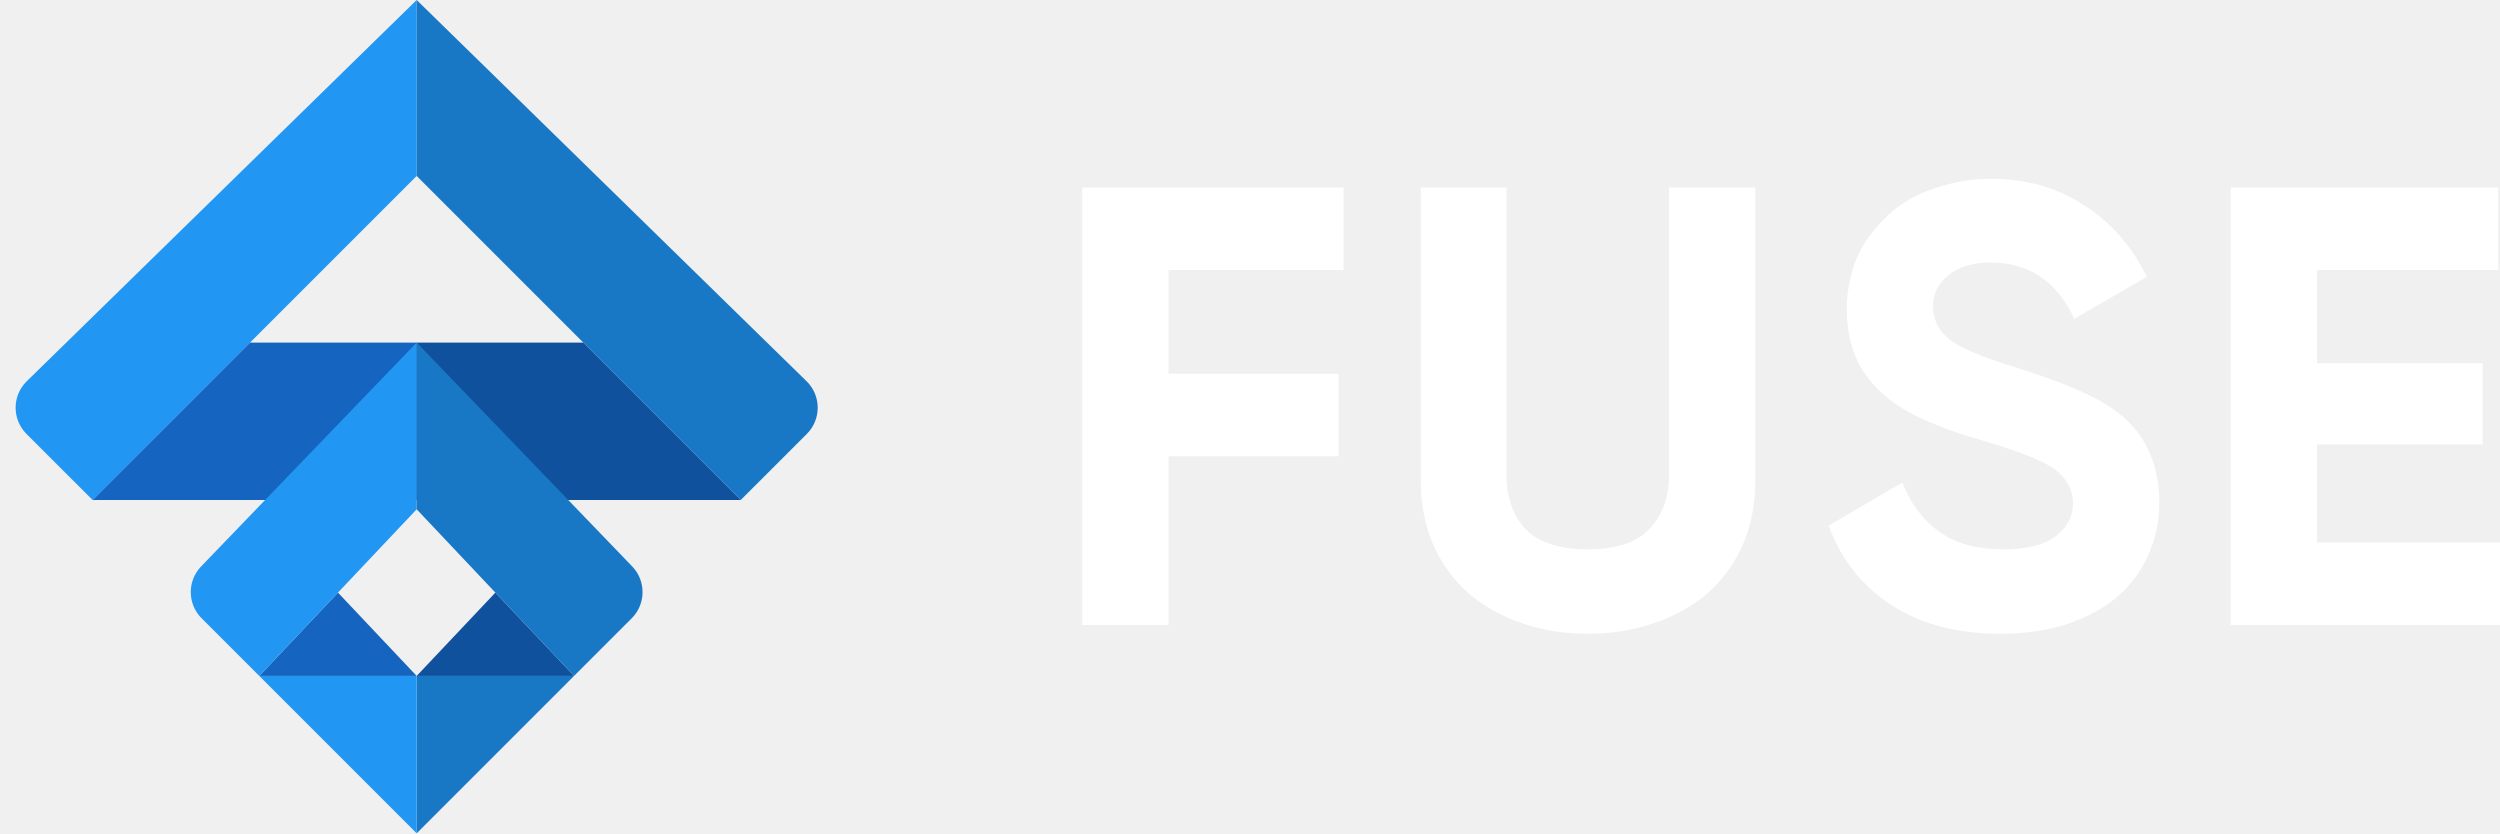
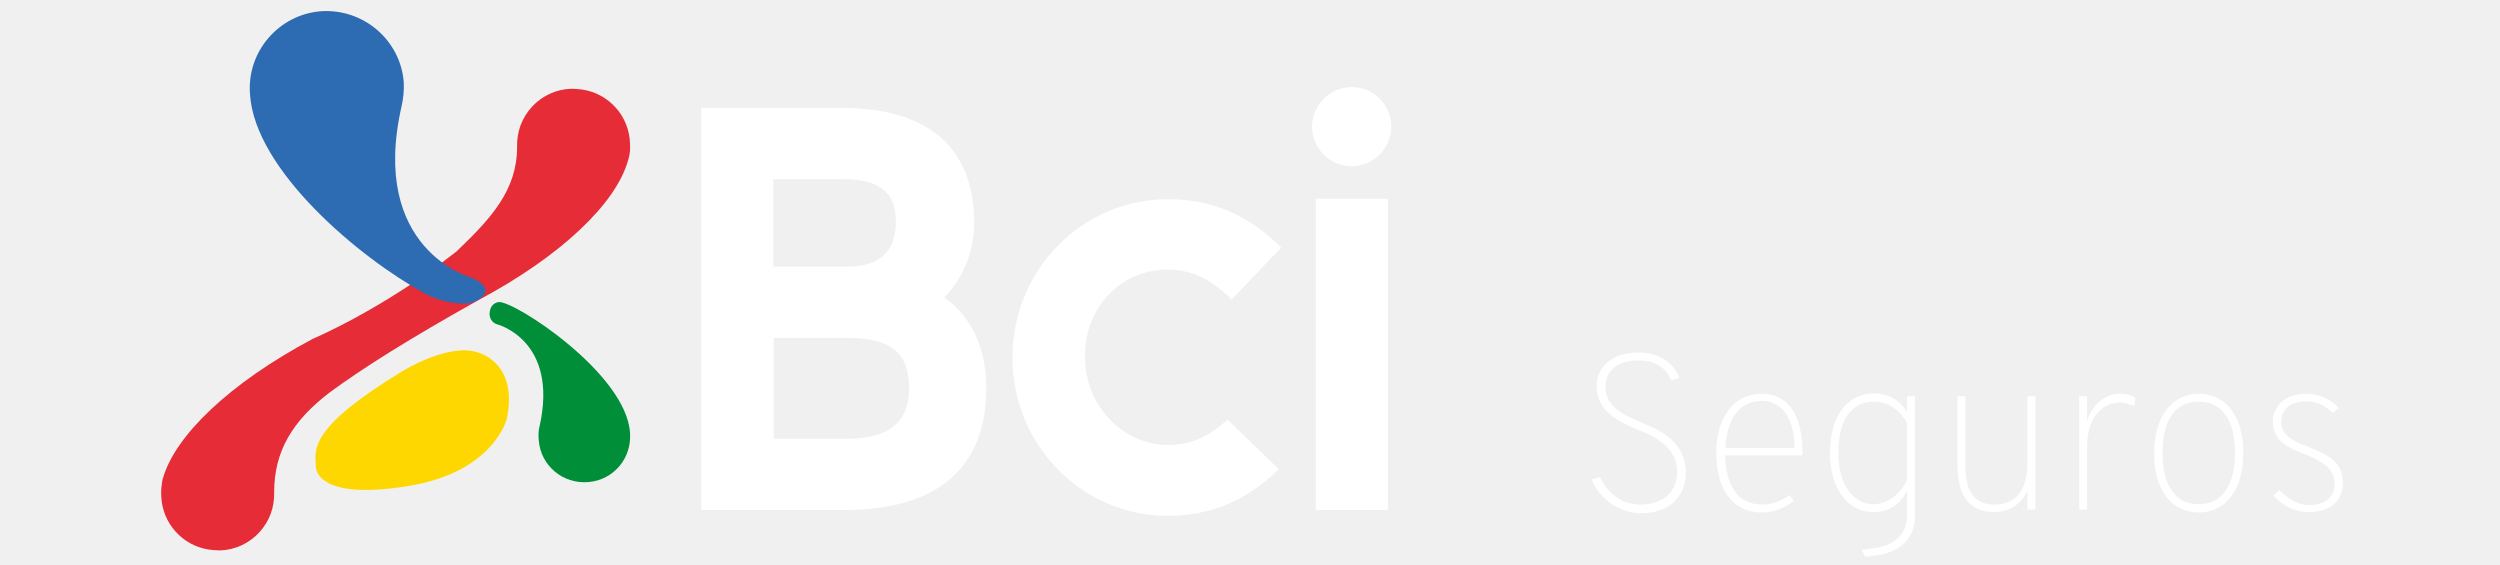
- <svg xmlns="http://www.w3.org/2000/svg" width="96" height="32" viewBox="0 0 96 32" fill="none">
-   <g clip-path="url(#clip0)">
-     <path d="M51.592 10.368H44.872V14.352H51.4V17.52H44.872V24H41.56V7.2H51.592V10.368ZM60.969 24.336C60.073 24.336 59.225 24.2 58.425 23.928C57.641 23.656 56.961 23.272 56.385 22.776C55.809 22.264 55.361 21.648 55.041 20.928C54.721 20.192 54.561 19.384 54.561 18.504V7.2H57.849V18.24C57.849 19.104 58.097 19.8 58.593 20.328C59.105 20.84 59.897 21.096 60.969 21.096C62.041 21.096 62.825 20.84 63.321 20.328C63.833 19.8 64.089 19.104 64.089 18.24V7.2H67.401V18.504C67.401 19.384 67.241 20.192 66.921 20.928C66.601 21.648 66.153 22.264 65.577 22.776C65.001 23.272 64.313 23.656 63.513 23.928C62.729 24.2 61.881 24.336 60.969 24.336ZM76.821 24.336C75.157 24.336 73.757 23.968 72.621 23.232C71.485 22.48 70.685 21.464 70.221 20.184L73.053 18.528C73.357 19.328 73.829 19.96 74.469 20.424C75.109 20.872 75.925 21.096 76.917 21.096C77.829 21.096 78.501 20.928 78.933 20.592C79.381 20.256 79.605 19.832 79.605 19.32C79.605 18.872 79.413 18.472 79.029 18.12C78.645 17.768 77.629 17.352 75.981 16.872C74.829 16.536 73.901 16.168 73.197 15.768C72.493 15.368 71.933 14.848 71.517 14.208C71.117 13.568 70.917 12.784 70.917 11.856C70.917 11.296 71.013 10.728 71.205 10.152C71.413 9.56 71.781 8.992 72.309 8.448C72.837 7.904 73.477 7.504 74.229 7.248C74.981 6.992 75.717 6.864 76.437 6.864C77.797 6.864 78.989 7.2 80.013 7.872C81.053 8.528 81.861 9.448 82.437 10.632L79.653 12.24C78.981 10.8 77.909 10.08 76.437 10.08C75.765 10.08 75.229 10.24 74.829 10.56C74.429 10.88 74.229 11.28 74.229 11.76C74.229 12.272 74.437 12.696 74.853 13.032C75.285 13.368 76.141 13.728 77.421 14.112C78.989 14.608 80.125 15.072 80.829 15.504C81.549 15.936 82.077 16.472 82.413 17.112C82.749 17.752 82.917 18.472 82.917 19.272C82.917 20.04 82.765 20.744 82.461 21.384C82.173 22.008 81.757 22.544 81.213 22.992C80.669 23.424 80.021 23.76 79.269 24C78.517 24.224 77.701 24.336 76.821 24.336ZM88.972 20.832H96.052V24H85.66V7.2H95.932V10.368H88.972V13.944H95.332V17.064H88.972V20.832Z" fill="white" />
-     <path d="M16 6.756V0L1.028 14.639C0.462 15.192 0.457 16.102 1.017 16.662L3.556 19.2" fill="#2196F3" />
-     <path d="M16 6.756V0L30.972 14.639C31.538 15.192 31.543 16.102 30.983 16.662L28.444 19.2" fill="#1878C6" />
-     <path d="M3.556 19.2L9.6 13.156H16V19.2" fill="#1565C0" />
-     <path d="M28.444 19.2L22.4 13.156H16V19.2" fill="#10519D" />
-     <path d="M16 25.956H9.956L12.978 22.756L16 25.956Z" fill="#1565C0" />
-     <path d="M16 32L22.044 25.956L16 25.956V32Z" fill="#1878C6" />
-     <path d="M16 32L9.956 25.956H16V32Z" fill="#2196F3" />
-     <path d="M16 25.956H22.044L19.022 22.756L16 25.956Z" fill="#10519D" />
-     <path d="M7.724 21.75C7.186 22.308 7.194 23.194 7.742 23.742L9.956 25.956L16 19.556V13.156" fill="#2196F3" />
-     <path d="M24.276 21.75C24.814 22.308 24.806 23.194 24.258 23.742L22.044 25.956L16 19.556V13.156" fill="#1878C6" />
+ <svg xmlns="http://www.w3.org/2000/svg" version="1.1" id="LOGO_BCI" x="0px" y="0px" viewBox="0 0 600 135.4" style="enable-background:new 0 0 600 135.4;" xml:space="preserve">
+   <g>
+     <rect x="315.8" y="47.7" style="fill:#FFFFFF;" width="17.3" height="74.7" />
+     <g>
+       <path style="fill:#FFFFFF;" d="M382,115.1l2-0.6c1.8,3.9,5.3,6.6,9.7,6.6c5.3,0,8.8-2.8,8.8-8c0-5.1-4.3-8-9-9.8    c-4.9-2-10.3-4.5-10.3-10.6c0-4.6,3.6-8.1,10.1-8.1c4.6,0,8.5,2.4,9.7,6.1l-1.9,0.6c-1.3-3.1-3.9-4.8-7.9-4.8    c-4.9,0-7.9,2.4-7.9,6.4c0,4.8,4.6,6.8,9.1,8.7c4.7,1.9,10.2,4.9,10.2,11.8c0,6.3-4.5,9.8-10.9,9.8C388,123,383.7,119.3,382,115.1    z" />
+       <path style="fill:#FFFFFF;" d="M411.9,108.7c0-9,4.6-14.2,10.9-14.2c5.8,0,9.8,4.3,9.8,14.2v0.6H414c0.3,8.1,3.6,11.8,9,11.8    c2.1,0,4.4-0.7,6.4-2.3l1.1,1.4c-1.9,1.6-4.7,2.8-7.7,2.8C415.9,123,411.9,117.5,411.9,108.7z M430.7,107.5    c-0.1-9.1-4.6-11.3-7.8-11.3c-4.8,0-8.4,3.4-8.8,11.3H430.7z" />
+       <path style="fill:#FFFFFF;" d="M446.7,131.9c8-0.4,11-3.3,11-8.6v-5.5c-1.7,3.5-4.7,5.1-8.1,5.1c-5.6,0-10.4-4.8-10.4-14.3    c0-8.9,4.3-14.2,10.6-14.2c4,0,6.8,2.4,7.9,4.6v-3.9h1.9v28.4c0,7.8-6,9.7-11.9,10.1L446.7,131.9z M457.7,115.2v-13.6    c-1.8-3.4-4.8-5.2-7.9-5.2c-5.5,0-8.6,4.4-8.6,12.3s3.8,12.3,8.4,12.3C453.4,121,456.3,118.2,457.7,115.2z" />
+       <path style="fill:#FFFFFF;" d="M486.6,117.7c-1.8,4-5.1,5.2-8,5.2c-5.7,0-8.8-3.6-8.8-11.2V95.1h1.9v17c0,6.6,2.8,9,7,9    c4.5,0,7.9-2.7,7.9-10.3V95.1h1.9v27.2h-1.9V117.7z" />
+       <path style="fill:#FFFFFF;" d="M499,95.1h1.9v5.8c1.7-4.5,4.8-6.4,8-6.4c1.8,0,3,0.5,3.6,1.1l-0.3,1.9c-0.7-0.4-1.9-0.9-3.6-0.9    c-3.3,0-7.7,2.8-7.7,10.6v15.1H499V95.1z" />
+       <path style="fill:#FFFFFF;" d="M517,108.8c0-8.9,4.3-14.3,10.7-14.3c6.4,0,10.7,5.2,10.7,14.2c0,8.9-4.3,14.3-10.7,14.3    C521.3,123,517,117.8,517,108.8z M536.4,108.7c0-7.7-3-12.3-8.7-12.3c-5.6,0-8.7,4.4-8.7,12.3c0,7.7,3,12.3,8.7,12.3    C533.3,121,536.4,116.5,536.4,108.7z" />
+       <path style="fill:#FFFFFF;" d="M545.6,118.9l1.5-1.3c1.6,1.8,4.1,3.6,7,3.6c3.8,0,6.2-1.7,6.2-5.2c0-3.8-3.6-5.6-7.4-7.1    c-4.5-1.6-7.4-3.6-7.4-7.7c0-3.8,3-6.7,8-6.7c3,0,5.9,1.3,7.8,3.4l-1.4,1.2c-1.5-1.4-3.6-2.8-6.4-2.8c-3.8,0-6,2-6,4.9    c0,3.5,3.1,4.7,6.6,6.1c4.6,1.9,8.2,3.5,8.2,8.6c0,4.1-2.9,7-8.1,7C550.5,123,547.6,121.1,545.6,118.9z" />
+     </g>
+     <path style="fill:#FFFFFF;" d="M324.4,20.9c-5.2,0-9.5,4.3-9.5,9.5c0,5.2,4.3,9.5,9.5,9.5c5.2,0,9.5-4.3,9.5-9.5   C333.9,25.1,329.6,20.9,324.4,20.9 M280.1,64.7c5.8,0,10.5,2.2,15.5,7.2l11.9-12.5c-5.8-5.7-14.1-11.6-27.2-11.6   c-20.6,0-37.3,17-37.3,37.9v0.2c0,20.9,16.7,37.9,37.2,37.9c10.4,0,19.1-3.7,26.7-11.2l-12.3-11.9c-4.5,4.2-9,6.1-14.2,6.1   c-11,0-20-9.5-20-21.1v-0.2C260.3,73.9,269,64.7,280.1,64.7 M226.6,71.4c4.9-5,7.2-11.5,7.2-18c0-15.1-8-27.5-31.8-27.5h-33.7v96.5   h34.3c25.4,0,34.1-12.9,34.1-29.1C236.8,84.7,233.7,76.3,226.6,71.4 M185.7,43h16.7c10.8,0,12.6,5.1,12.6,10.4   c0,5.1-2.2,10.6-11.6,10.6h-17.8V43z M203.2,105.3h-17.5V81.1h17.8c10.7,0,14.7,3.9,14.7,12.2C218.1,99.3,215.6,105.3,203.2,105.3" />
+     <path style="fill:#008E39;" d="M119.5,77.9c0,0,14.6,3.9,10,24.4h0c-0.3,1.1-0.3,2.2-0.2,3.4c0.5,6.1,5.8,10.5,11.9,10   c6.1-0.5,10.5-5.8,10-11.9c-1-14.3-27.9-31.7-31.5-31.3c0,0-2.1,0.1-2.2,2.8C117.5,77.5,119.5,77.9,119.5,77.9" />
+     <path style="fill:#FFD700;" d="M115,84.7c0,0,9.5,2.5,6.6,15.9h0c0,0-3.1,12.6-23.3,16c-22.9,3.8-22.5-4.6-22.5-4.6   c-0.2-4.2-1.8-9.2,20.9-23C96.7,89,108.1,82,115,84.7" />
+     <path style="fill:#E52C37;" d="M38.7,119c0.2,6.5,5,11.9,11.4,12.9c0.9,0.1,1.8,0.2,2.7,0.2c3.6-0.1,7-1.7,9.4-4.3   c2.5-2.7,3.7-6.1,3.6-9.7c0-9.8,4.4-17.1,13.3-23.9c8-5.9,19.5-13.1,35.6-22.1c20.1-10.7,33.1-23.3,36-33.5l0.1-0.3   c0.4-1.3,0.5-2.6,0.4-3.9c-0.2-6.5-5-11.9-11.4-12.9c-0.9-0.1-1.8-0.2-2.7-0.2c-3.6,0.1-7,1.7-9.4,4.3c-2.5,2.7-3.7,6.1-3.6,9.7   c0,10.3-6.2,17.1-14.6,25.1c-17.9,14-34.4,20.9-34.4,20.9c-20.1,10.7-33.1,23.3-36,33.5l-0.1,0.3C38.8,116.4,38.6,117.7,38.7,119" />
+     <path style="fill:#2D6BB2;" d="M60,22.6c1.1,18.2,26.3,39.3,41.9,47.8c4.2,2.3,9.4,2.9,11.6,2.2c7.1-3.2-0.5-6-0.5-6   s-24.5-6.7-16.6-41.2h0c0.4-1.8,0.6-3.7,0.5-5.7C96.1,9.6,87.2,2,77,2.7C66.9,3.5,59.2,12.4,60,22.6" />
  </g>
-   <defs>
-     <clipPath id="clip0">
-       <rect width="96" height="32" fill="white" />
-     </clipPath>
-   </defs>
</svg>
